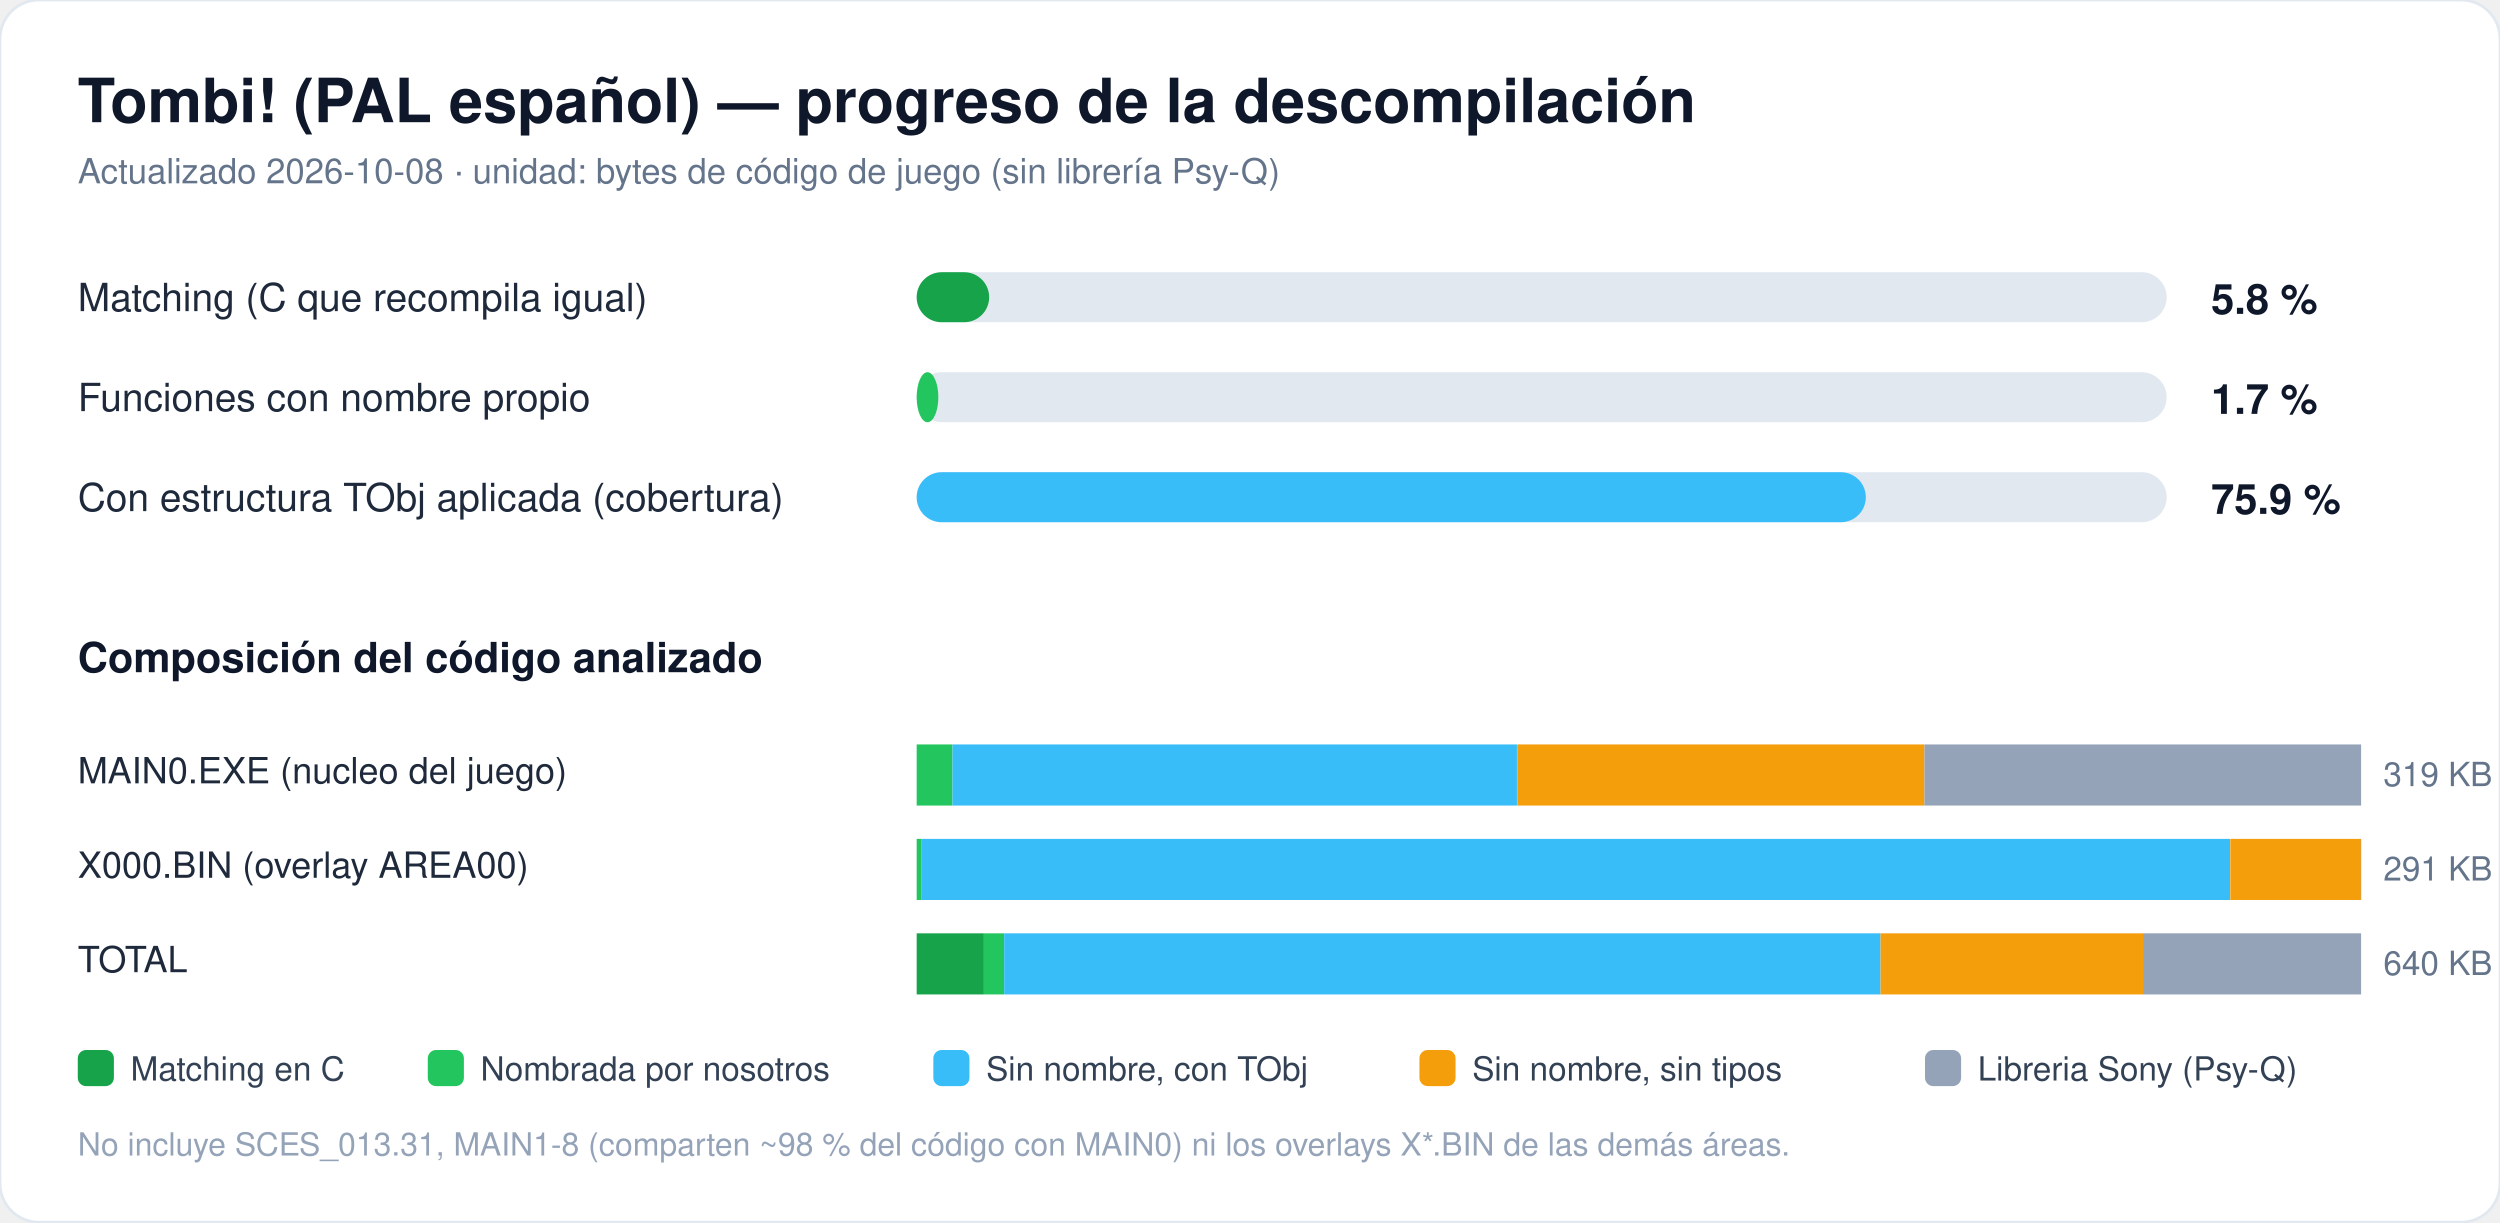
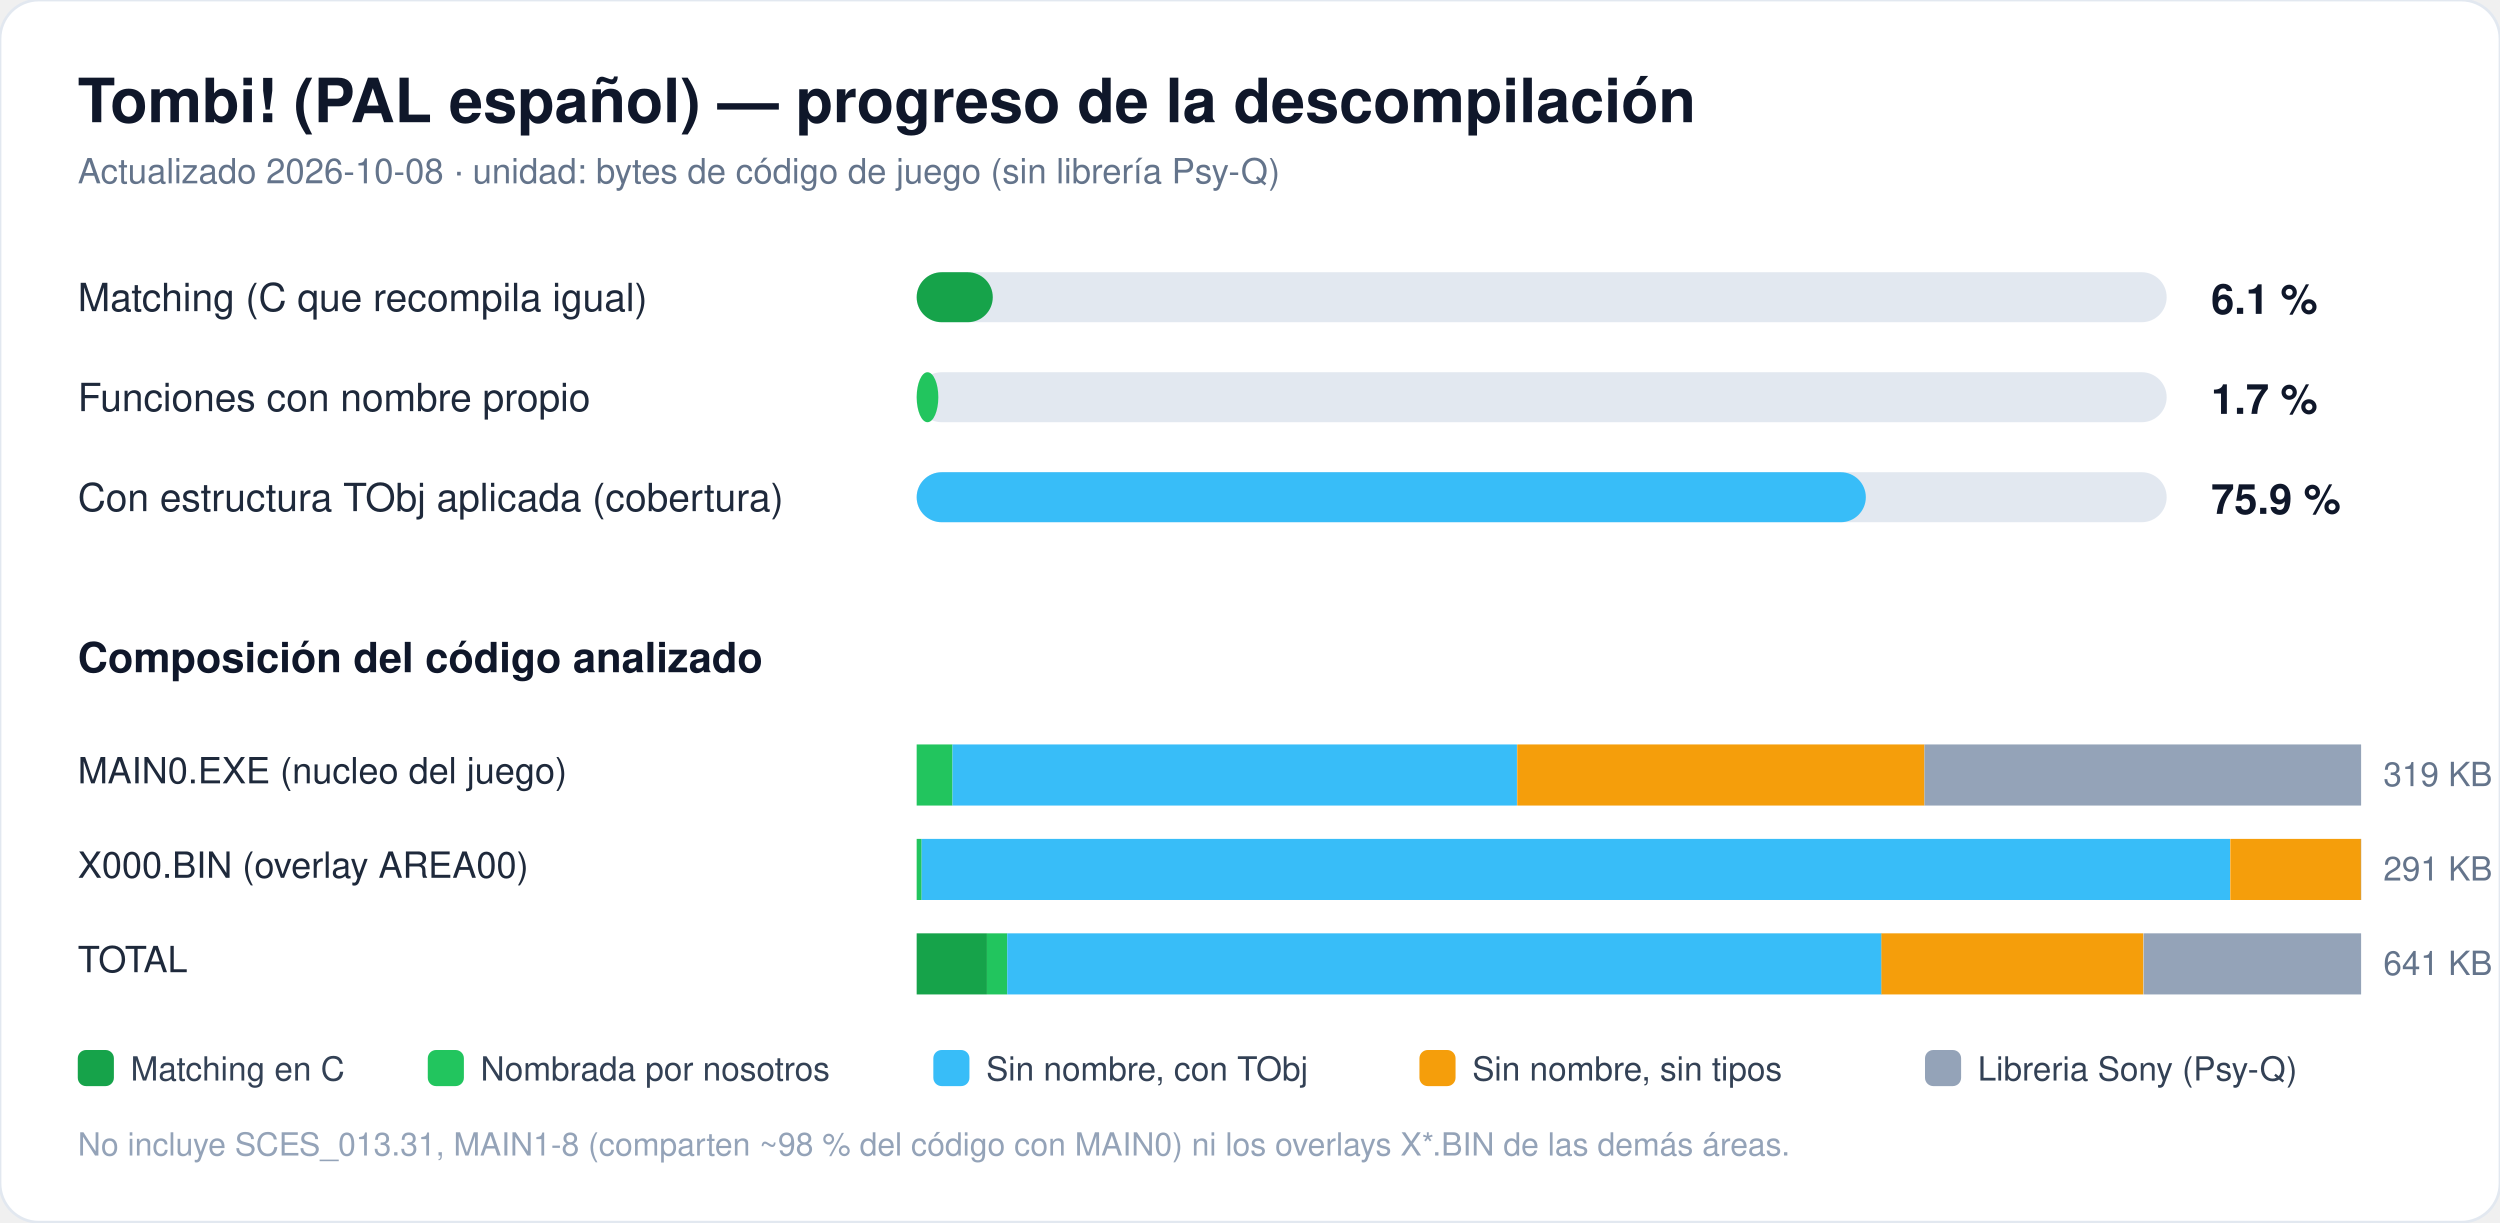
<svg xmlns="http://www.w3.org/2000/svg" width="900" height="440" viewBox="0 0 900 440" role="img" aria-label="Progreso de la descompilacion">
  <rect width="900" height="440" rx="14" fill="#ffffff" stroke="#e2e8f0" />
  <text x="28" y="44" font-family="Segoe UI,Helvetica,Arial,sans-serif" font-size="22" font-weight="700" fill="#0f172a">Tombi! (PAL español) — progreso de la descompilación</text>
  <text x="28" y="66" font-family="Segoe UI,Helvetica,Arial,sans-serif" font-size="12.5" fill="#64748b">Actualizado 2026-10-08 · unidad: bytes de código de juego (sin librería Psy-Q)</text>
  <text x="28" y="112" font-family="Segoe UI,Helvetica,Arial,sans-serif" font-size="14" fill="#1e293b">Matching (C que recompila igual)</text>
  <rect x="330" y="98" width="450" height="18" rx="9" fill="#e2e8f0" />
-   <rect x="330" y="98" width="26.1" height="18" rx="9" fill="#16a34a" />
-   <text x="796" y="113" font-family="Segoe UI,Helvetica,Arial,sans-serif" font-size="15" font-weight="700" fill="#0f172a">5.8 %</text>
+   <rect x="330" y="98" width="27.4" height="18" rx="9" fill="#16a34a" />
+   <text x="796" y="113" font-family="Segoe UI,Helvetica,Arial,sans-serif" font-size="15" font-weight="700" fill="#0f172a">6.1 %</text>
  <text x="28" y="148" font-family="Segoe UI,Helvetica,Arial,sans-serif" font-size="14" fill="#1e293b">Funciones con nombre propio</text>
  <rect x="330" y="134" width="450" height="18" rx="9" fill="#e2e8f0" />
  <rect x="330" y="134" width="7.8" height="18" rx="9" fill="#22c55e" />
  <text x="796" y="149" font-family="Segoe UI,Helvetica,Arial,sans-serif" font-size="15" font-weight="700" fill="#0f172a">1.7 %</text>
  <text x="28" y="184" font-family="Segoe UI,Helvetica,Arial,sans-serif" font-size="14" fill="#1e293b">Con estructura TObj aplicada (cobertura)</text>
  <rect x="330" y="170" width="450" height="18" rx="9" fill="#e2e8f0" />
  <rect x="330" y="170" width="341.7" height="18" rx="9" fill="#38bdf8" />
  <text x="796" y="185" font-family="Segoe UI,Helvetica,Arial,sans-serif" font-size="15" font-weight="700" fill="#0f172a">75.9 %</text>
  <text x="28" y="242" font-family="Segoe UI,Helvetica,Arial,sans-serif" font-size="15" font-weight="700" fill="#0f172a">Composición del código analizado</text>
  <text x="28" y="282" font-family="Segoe UI,Helvetica,Arial,sans-serif" font-size="13" fill="#1e293b">MAIN0.EXE (nucleo del juego)</text>
  <rect x="330.0" y="268" width="12.9" height="22" fill="#22c55e" />
  <rect x="342.9" y="268" width="203.2" height="22" fill="#38bdf8" />
  <rect x="546.2" y="268" width="146.6" height="22" fill="#f59e0b" />
  <rect x="692.8" y="268" width="157.2" height="22" fill="#94a3b8" />
  <text x="858" y="283" font-family="Segoe UI,Helvetica,Arial,sans-serif" font-size="12" fill="#64748b" text-anchor="start">319 KB</text>
  <text x="28" y="316" font-family="Segoe UI,Helvetica,Arial,sans-serif" font-size="13" fill="#1e293b">X000.BIN (overlay AREA00)</text>
  <rect x="330.0" y="302" width="1.8" height="22" fill="#22c55e" />
  <rect x="331.8" y="302" width="471.0" height="22" fill="#38bdf8" />
  <rect x="802.9" y="302" width="47.1" height="22" fill="#f59e0b" />
  <rect x="849.9" y="302" width="0.1" height="22" fill="#94a3b8" />
  <text x="858" y="317" font-family="Segoe UI,Helvetica,Arial,sans-serif" font-size="12" fill="#64748b" text-anchor="start">291 KB</text>
  <text x="28" y="350" font-family="Segoe UI,Helvetica,Arial,sans-serif" font-size="13" fill="#1e293b">TOTAL</text>
-   <rect x="330.0" y="336" width="24.2" height="22" fill="#16a34a" />
-   <rect x="354.2" y="336" width="7.3" height="22" fill="#22c55e" />
-   <rect x="361.5" y="336" width="315.5" height="22" fill="#38bdf8" />
-   <rect x="677.0" y="336" width="94.6" height="22" fill="#f59e0b" />
-   <rect x="771.5" y="336" width="78.5" height="22" fill="#94a3b8" />
-   <text x="858" y="351" font-family="Segoe UI,Helvetica,Arial,sans-serif" font-size="12" fill="#64748b" text-anchor="start">640 KB</text>
+   <rect x="330.0" y="336" width="25.3" height="22" fill="#16a34a" />
+   <rect x="355.3" y="336" width="7.3" height="22" fill="#22c55e" />
+   <rect x="362.6" y="336" width="314.8" height="22" fill="#38bdf8" />
+   <rect x="677.3" y="336" width="94.3" height="22" fill="#f59e0b" />
+   <rect x="771.7" y="336" width="78.3" height="22" fill="#94a3b8" />
+   <text x="858" y="351" font-family="Segoe UI,Helvetica,Arial,sans-serif" font-size="12" fill="#64748b" text-anchor="start">641 KB</text>
  <rect x="28" y="378" width="13" height="13" rx="3" fill="#16a34a" />
  <text x="47" y="389" font-family="Segoe UI,Helvetica,Arial,sans-serif" font-size="12" fill="#334155">Matching en C</text>
  <rect x="154" y="378" width="13" height="13" rx="3" fill="#22c55e" />
  <text x="173" y="389" font-family="Segoe UI,Helvetica,Arial,sans-serif" font-size="12" fill="#334155">Nombrada por nosotros</text>
  <rect x="336" y="378" width="13" height="13" rx="3" fill="#38bdf8" />
  <text x="355" y="389" font-family="Segoe UI,Helvetica,Arial,sans-serif" font-size="12" fill="#334155">Sin nombre, con TObj</text>
  <rect x="511" y="378" width="13" height="13" rx="3" fill="#f59e0b" />
  <text x="530" y="389" font-family="Segoe UI,Helvetica,Arial,sans-serif" font-size="12" fill="#334155">Sin nombre, sin tipos</text>
  <rect x="693" y="378" width="13" height="13" rx="3" fill="#94a3b8" />
  <text x="712" y="389" font-family="Segoe UI,Helvetica,Arial,sans-serif" font-size="12" fill="#334155">Libreria Sony (Psy-Q)</text>
  <text x="28" y="416" font-family="Segoe UI,Helvetica,Arial,sans-serif" font-size="11.5" fill="#94a3b8">No incluye SCES_013.31, MAIN1-8 (comparten ~98 % del código con MAIN0) ni los overlays X*.BIN de las demás áreas.</text>
</svg>
